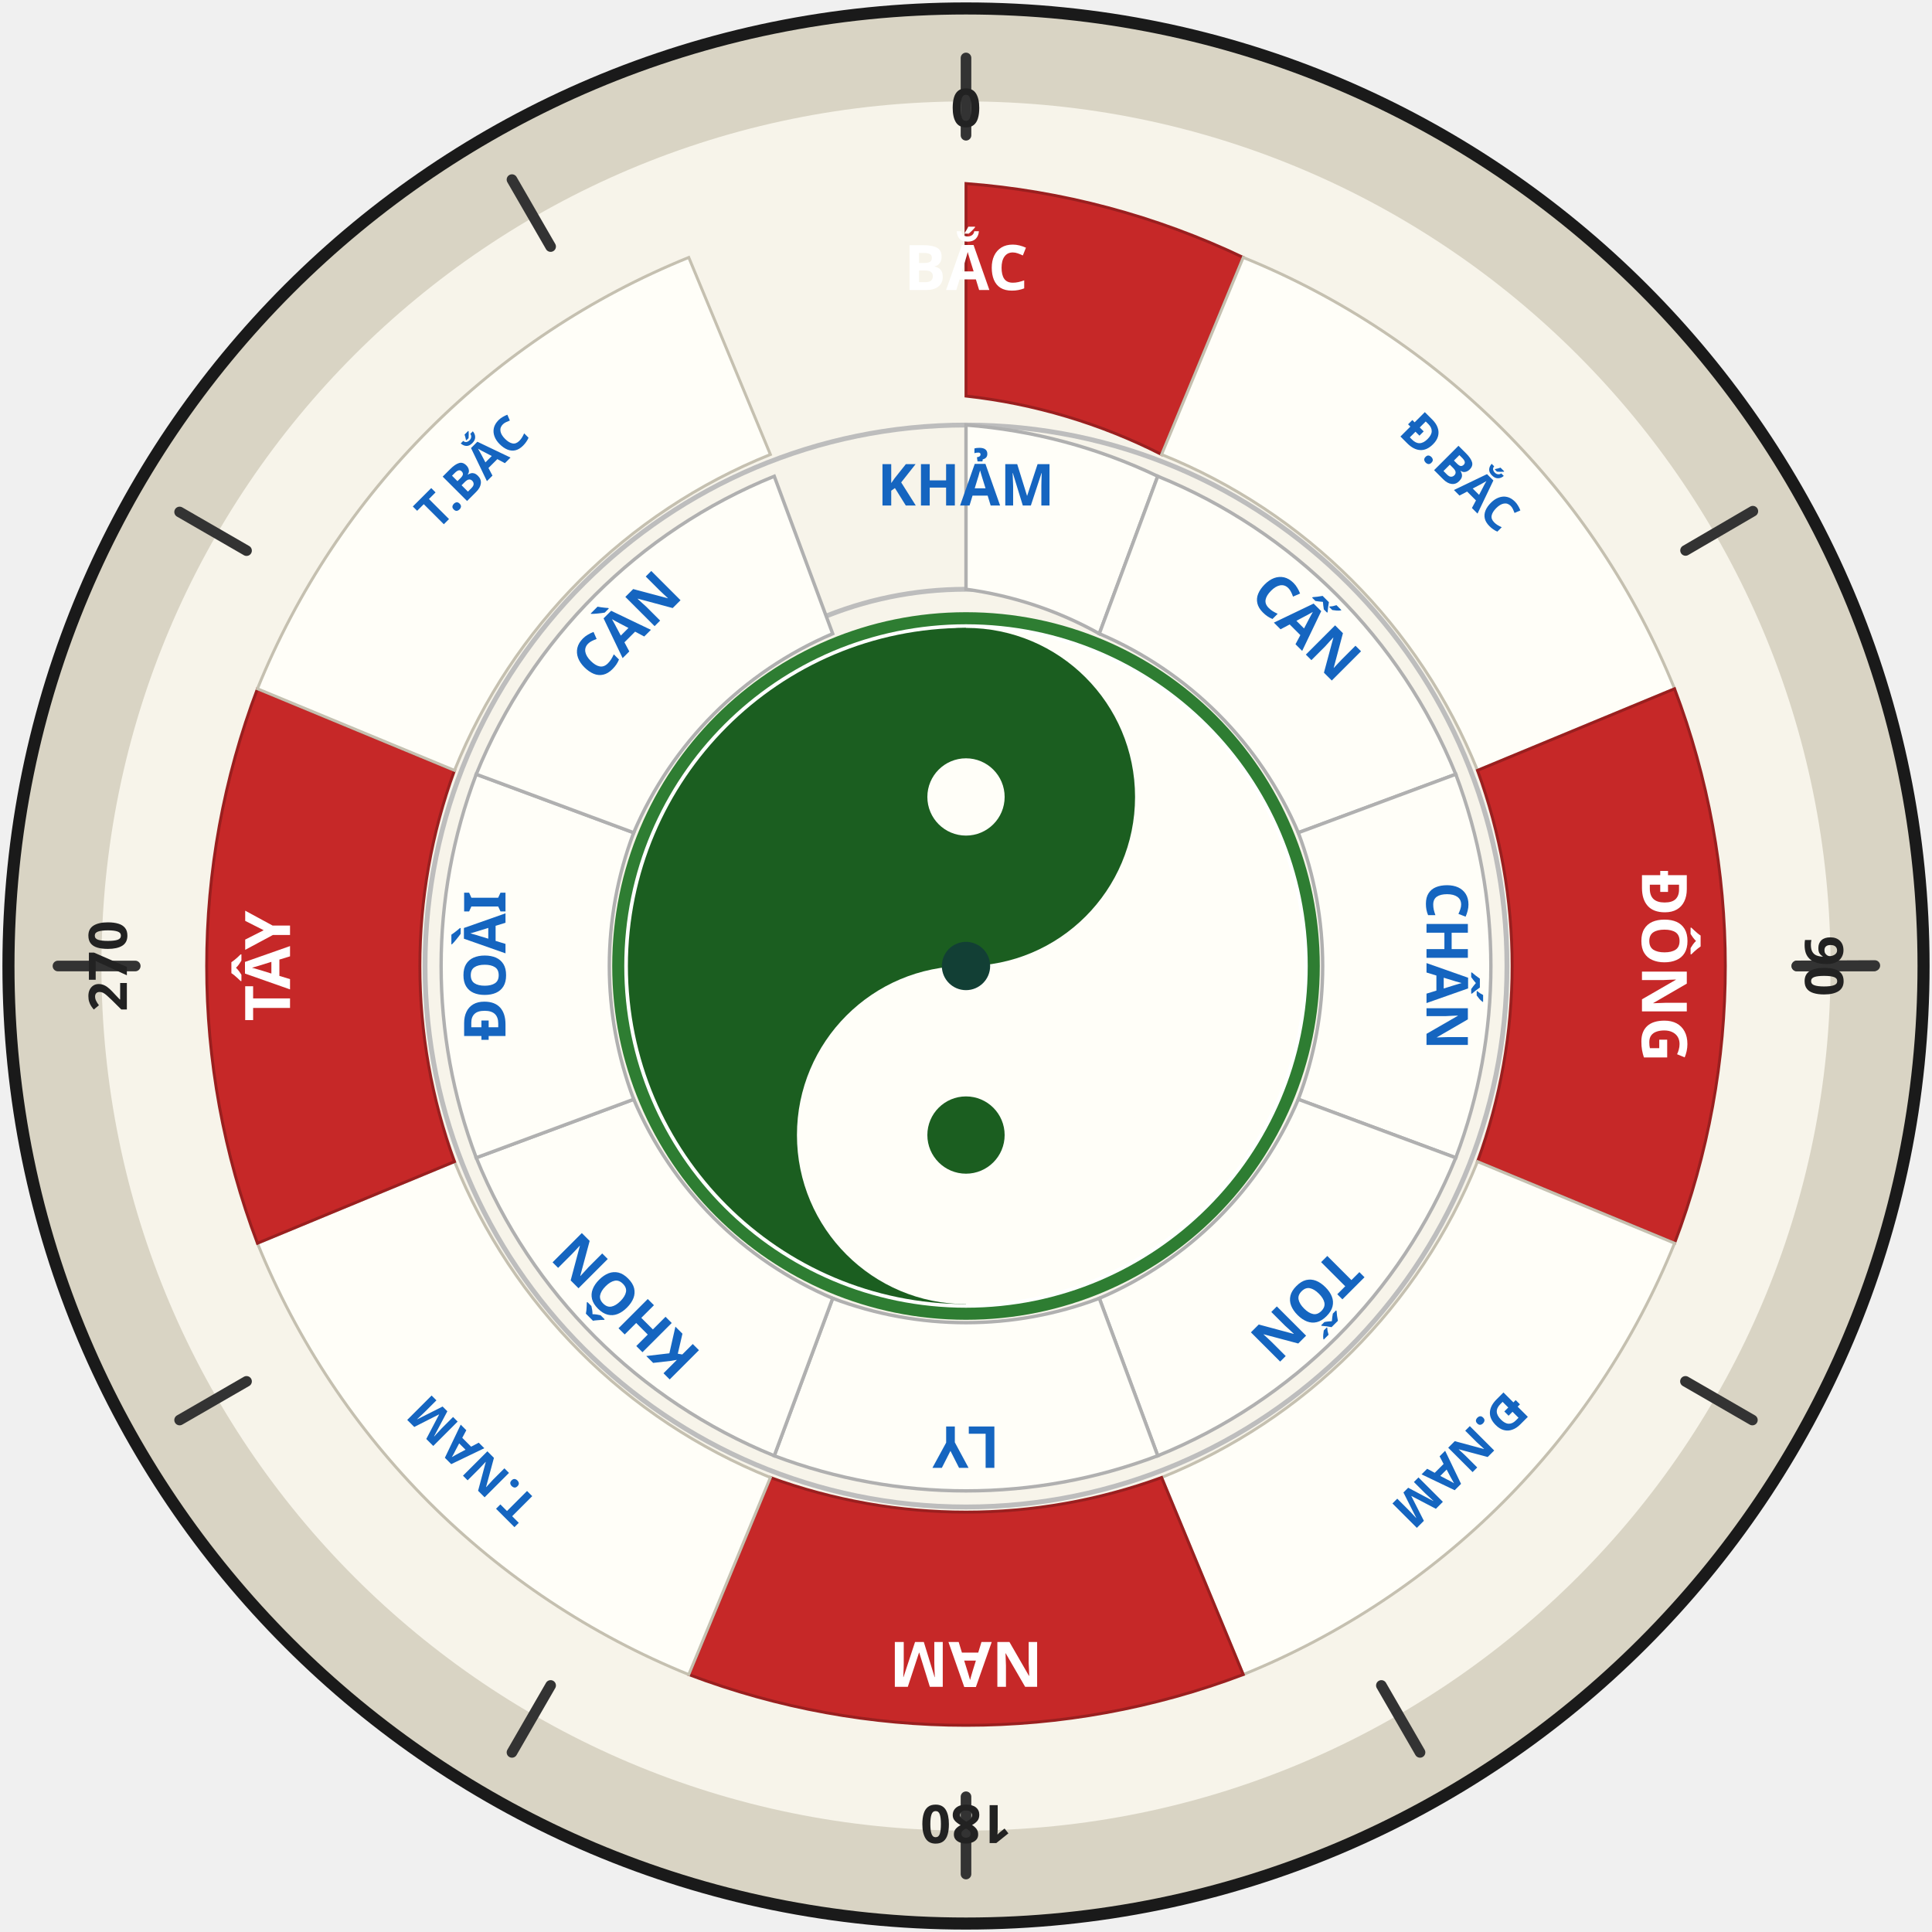
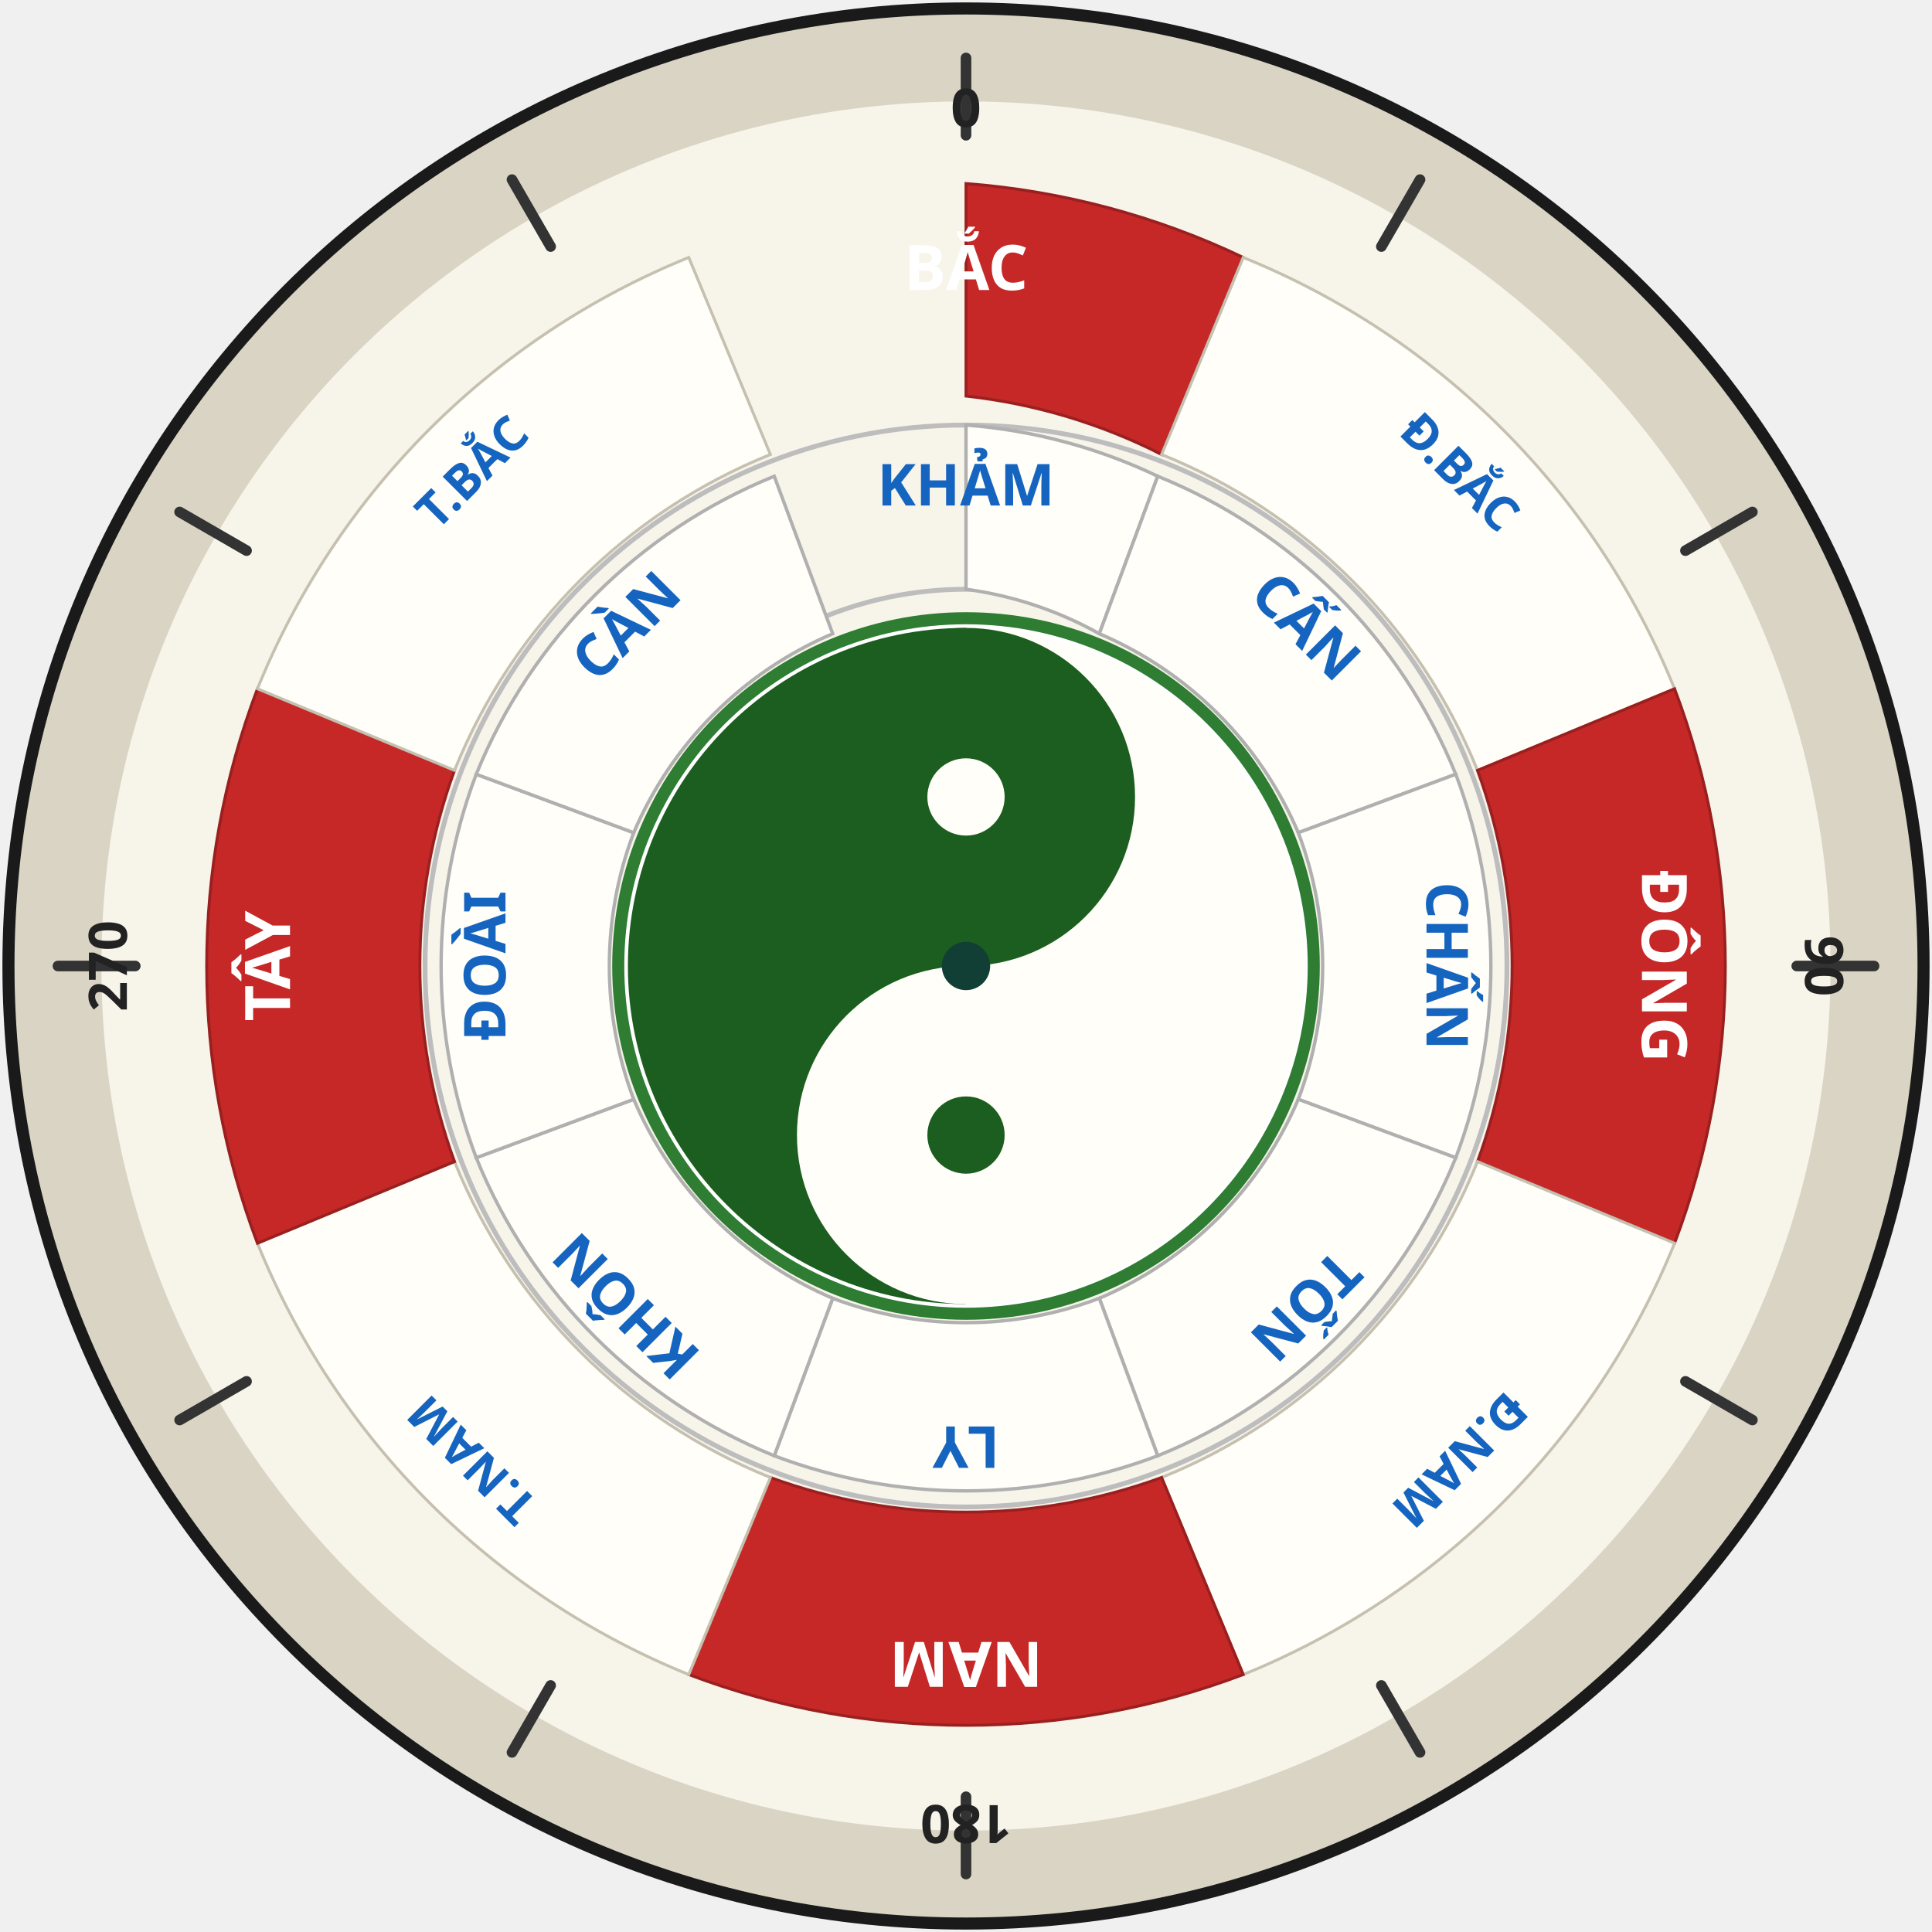
<svg xmlns="http://www.w3.org/2000/svg" viewBox="0 0 400 400" width="400" height="400">
  <circle cx="200" cy="200" r="198" fill="#f7f4ea" stroke="#1a1a1a" stroke-width="3" />
  <circle cx="200" cy="200" r="188" fill="none" stroke="#d9d4c4" stroke-width="18" />
  <g stroke="#333" stroke-linecap="round">
    <line x1="200" y1="12" x2="200" y2="28" stroke-width="2.2" />
-     <line x1="294" y1="37" x2="286" y2="51" stroke-width="2.2" transform="rotate(30 200 200)" />
-     <line x1="294" y1="37" x2="286" y2="51" stroke-width="2.2" transform="rotate(60 200 200)" />
+     <line x1="200" y1="12" x2="200" y2="28" stroke-width="2.2" transform="rotate(30 200 200)" />
+     <line x1="200" y1="12" x2="200" y2="28" stroke-width="2.2" transform="rotate(60 200 200)" />
    <line x1="200" y1="12" x2="200" y2="28" stroke-width="2.2" transform="rotate(90 200 200)" />
    <line x1="200" y1="12" x2="200" y2="28" stroke-width="2.2" transform="rotate(120 200 200)" />
    <line x1="200" y1="12" x2="200" y2="28" stroke-width="2.2" transform="rotate(150 200 200)" />
    <line x1="200" y1="12" x2="200" y2="28" stroke-width="2.2" transform="rotate(180 200 200)" />
    <line x1="200" y1="12" x2="200" y2="28" stroke-width="2.2" transform="rotate(210 200 200)" />
    <line x1="200" y1="12" x2="200" y2="28" stroke-width="2.2" transform="rotate(240 200 200)" />
    <line x1="200" y1="12" x2="200" y2="28" stroke-width="2.2" transform="rotate(270 200 200)" />
    <line x1="200" y1="12" x2="200" y2="28" stroke-width="2.2" transform="rotate(300 200 200)" />
    <line x1="200" y1="12" x2="200" y2="28" stroke-width="2.2" transform="rotate(330 200 200)" />
  </g>
  <g fill="#222" font-family="system-ui,sans-serif" font-size="11" font-weight="700" text-anchor="middle" dominant-baseline="central">
    <text x="200" y="22">0</text>
    <text transform="rotate(90 200 200)" x="200" y="22">90</text>
    <text transform="rotate(180 200 200)" x="200" y="22">180</text>
    <text transform="rotate(270 200 200)" x="200" y="22">270</text>
  </g>
  <path d="M200,38 A162,162 0 0 1 257.4,53.3 L240.5,94.1 A118,118 0 0 0 200,82 Z" fill="#c62828" stroke="#9a1f1f" stroke-width="0.6" />
  <path d="M257.4,53.3 A162,162 0 0 1 346.7,142.6 L305.9,159.5 A118,118 0 0 0 240.5,94.1 Z" fill="#fffef8" stroke="#c5c0b0" stroke-width="0.6" />
  <path d="M346.7,142.6 A162,162 0 0 1 346.7,257.4 L305.9,240.5 A118,118 0 0 0 305.9,159.5 Z" fill="#c62828" stroke="#9a1f1f" stroke-width="0.6" />
  <path d="M346.7,257.4 A162,162 0 0 1 257.4,346.7 L240.5,305.9 A118,118 0 0 0 305.9,240.5 Z" fill="#fffef8" stroke="#c5c0b0" stroke-width="0.6" />
  <path d="M257.4,346.7 A162,162 0 0 1 142.6,346.7 L159.5,305.9 A118,118 0 0 0 240.5,305.9 Z" fill="#c62828" stroke="#9a1f1f" stroke-width="0.6" />
  <path d="M142.6,346.7 A162,162 0 0 1 53.3,257.4 L94.1,240.5 A118,118 0 0 0 159.5,305.9 Z" fill="#fffef8" stroke="#c5c0b0" stroke-width="0.6" />
  <path d="M53.3,257.4 A162,162 0 0 1 53.3,142.6 L94.1,159.5 A118,118 0 0 0 94.1,240.5 Z" fill="#c62828" stroke="#9a1f1f" stroke-width="0.6" />
  <path d="M53.3,142.6 A162,162 0 0 1 142.6,53.3 L159.5,94.1 A118,118 0 0 0 94.1,159.5 Z" fill="#fffef8" stroke="#c5c0b0" stroke-width="0.6" />
  <g font-family="system-ui,sans-serif" font-weight="800" text-anchor="middle" dominant-baseline="central">
    <text x="200" y="55" fill="#fff" font-size="13">BẮC</text>
    <text transform="rotate(45 200 200)" x="200" y="55" fill="#1565c0" font-size="10">Đ.BẮC</text>
    <text transform="rotate(90 200 200)" x="200" y="55" fill="#fff" font-size="13">ĐÔNG</text>
    <text transform="rotate(135 200 200)" x="200" y="55" fill="#1565c0" font-size="10">Đ.NAM</text>
    <text transform="rotate(180 200 200)" x="200" y="55" fill="#fff" font-size="13">NAM</text>
    <text transform="rotate(225 200 200)" x="200" y="55" fill="#1565c0" font-size="10">T.NAM</text>
    <text transform="rotate(270 200 200)" x="200" y="55" fill="#fff" font-size="13">TÂY</text>
    <text transform="rotate(315 200 200)" x="200" y="55" fill="#1565c0" font-size="10">T.BẮC</text>
  </g>
  <circle cx="200" cy="200" r="112" fill="none" stroke="#bdbdbd" stroke-width="1" />
  <circle cx="200" cy="200" r="78" fill="none" stroke="#bdbdbd" stroke-width="1" />
  <g fill="#fffef8" stroke="#b0b0b0" stroke-width="0.7">
    <path d="M200,88 A112,112 0 0 1 239.7,98.6 L227.6,131.2 A78,78 0 0 0 200,122 Z" />
    <path d="M239.7,98.6 A112,112 0 0 1 301.4,160.3 L268.8,172.4 A78,78 0 0 0 227.6,131.2 Z" />
    <path d="M301.4,160.3 A112,112 0 0 1 301.4,239.7 L268.8,227.6 A78,78 0 0 0 268.8,172.4 Z" />
    <path d="M301.4,239.7 A112,112 0 0 1 239.7,301.4 L227.6,268.8 A78,78 0 0 0 268.8,227.6 Z" />
    <path d="M239.7,301.4 A112,112 0 0 1 160.3,301.4 L172.4,268.8 A78,78 0 0 0 227.6,268.8 Z" />
    <path d="M160.3,301.4 A112,112 0 0 1 98.6,239.7 L131.2,227.6 A78,78 0 0 0 172.4,268.8 Z" />
    <path d="M98.6,239.7 A112,112 0 0 1 98.6,160.3 L131.2,172.4 A78,78 0 0 0 131.2,227.6 Z" />
    <path d="M98.6,160.3 A112,112 0 0 1 160.3,98.6 L172.4,131.2 A78,78 0 0 0 131.2,172.4 Z" />
  </g>
  <g font-family="system-ui,sans-serif" font-weight="800" font-size="12" fill="#1565c0" text-anchor="middle" dominant-baseline="central">
    <text x="200" y="100">KHẢM</text>
    <text transform="rotate(45 200 200)" x="200" y="100">CẤN</text>
    <text transform="rotate(90 200 200)" x="200" y="100">CHẤN</text>
    <text transform="rotate(135 200 200)" x="200" y="100">TỐN</text>
    <text transform="rotate(180 200 200)" x="200" y="100">LY</text>
    <text transform="rotate(225 200 200)" x="200" y="100">KHÔN</text>
    <text transform="rotate(270 200 200)" x="200" y="100">ĐOÀI</text>
    <text transform="rotate(315 200 200)" x="200" y="100">CÀN</text>
  </g>
  <circle cx="200" cy="200" r="72" fill="#fff" stroke="#2e7d32" stroke-width="2.5" />
  <defs>
    <clipPath id="yy">
      <circle cx="200" cy="200" r="70" />
    </clipPath>
  </defs>
  <g clip-path="url(#yy)">
    <rect x="130" y="130" width="70" height="140" fill="#1b5e20" />
    <rect x="200" y="130" width="70" height="140" fill="#fffef8" />
    <circle cx="200" cy="165" r="35" fill="#1b5e20" />
    <circle cx="200" cy="235" r="35" fill="#fffef8" />
    <circle cx="200" cy="165" r="8" fill="#fffef8" />
    <circle cx="200" cy="235" r="8" fill="#1b5e20" />
  </g>
  <circle cx="200" cy="200" r="5" fill="#123f35" />
</svg>
